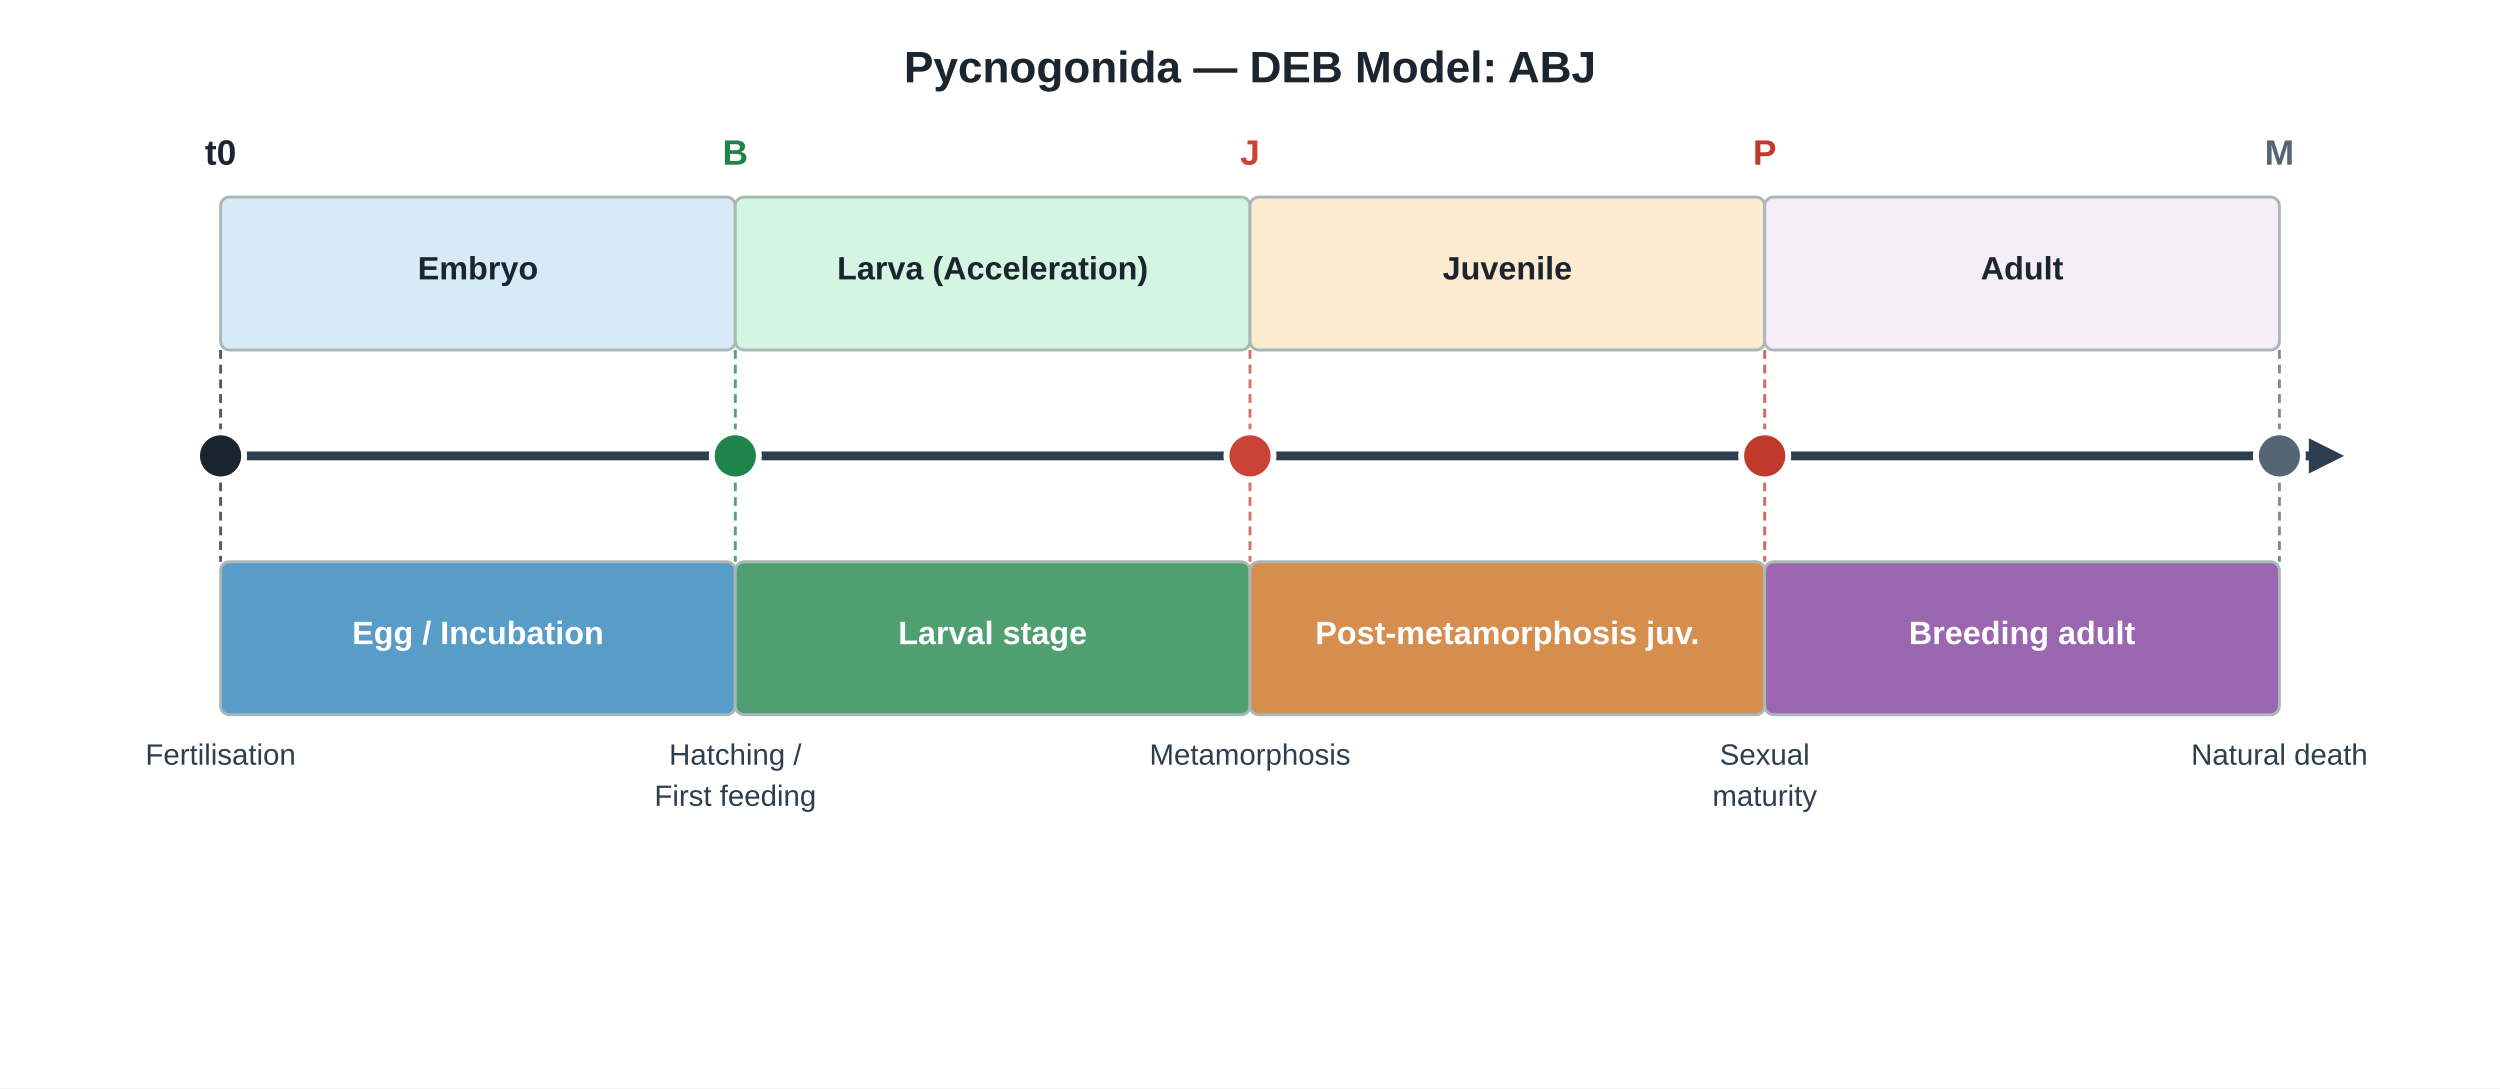
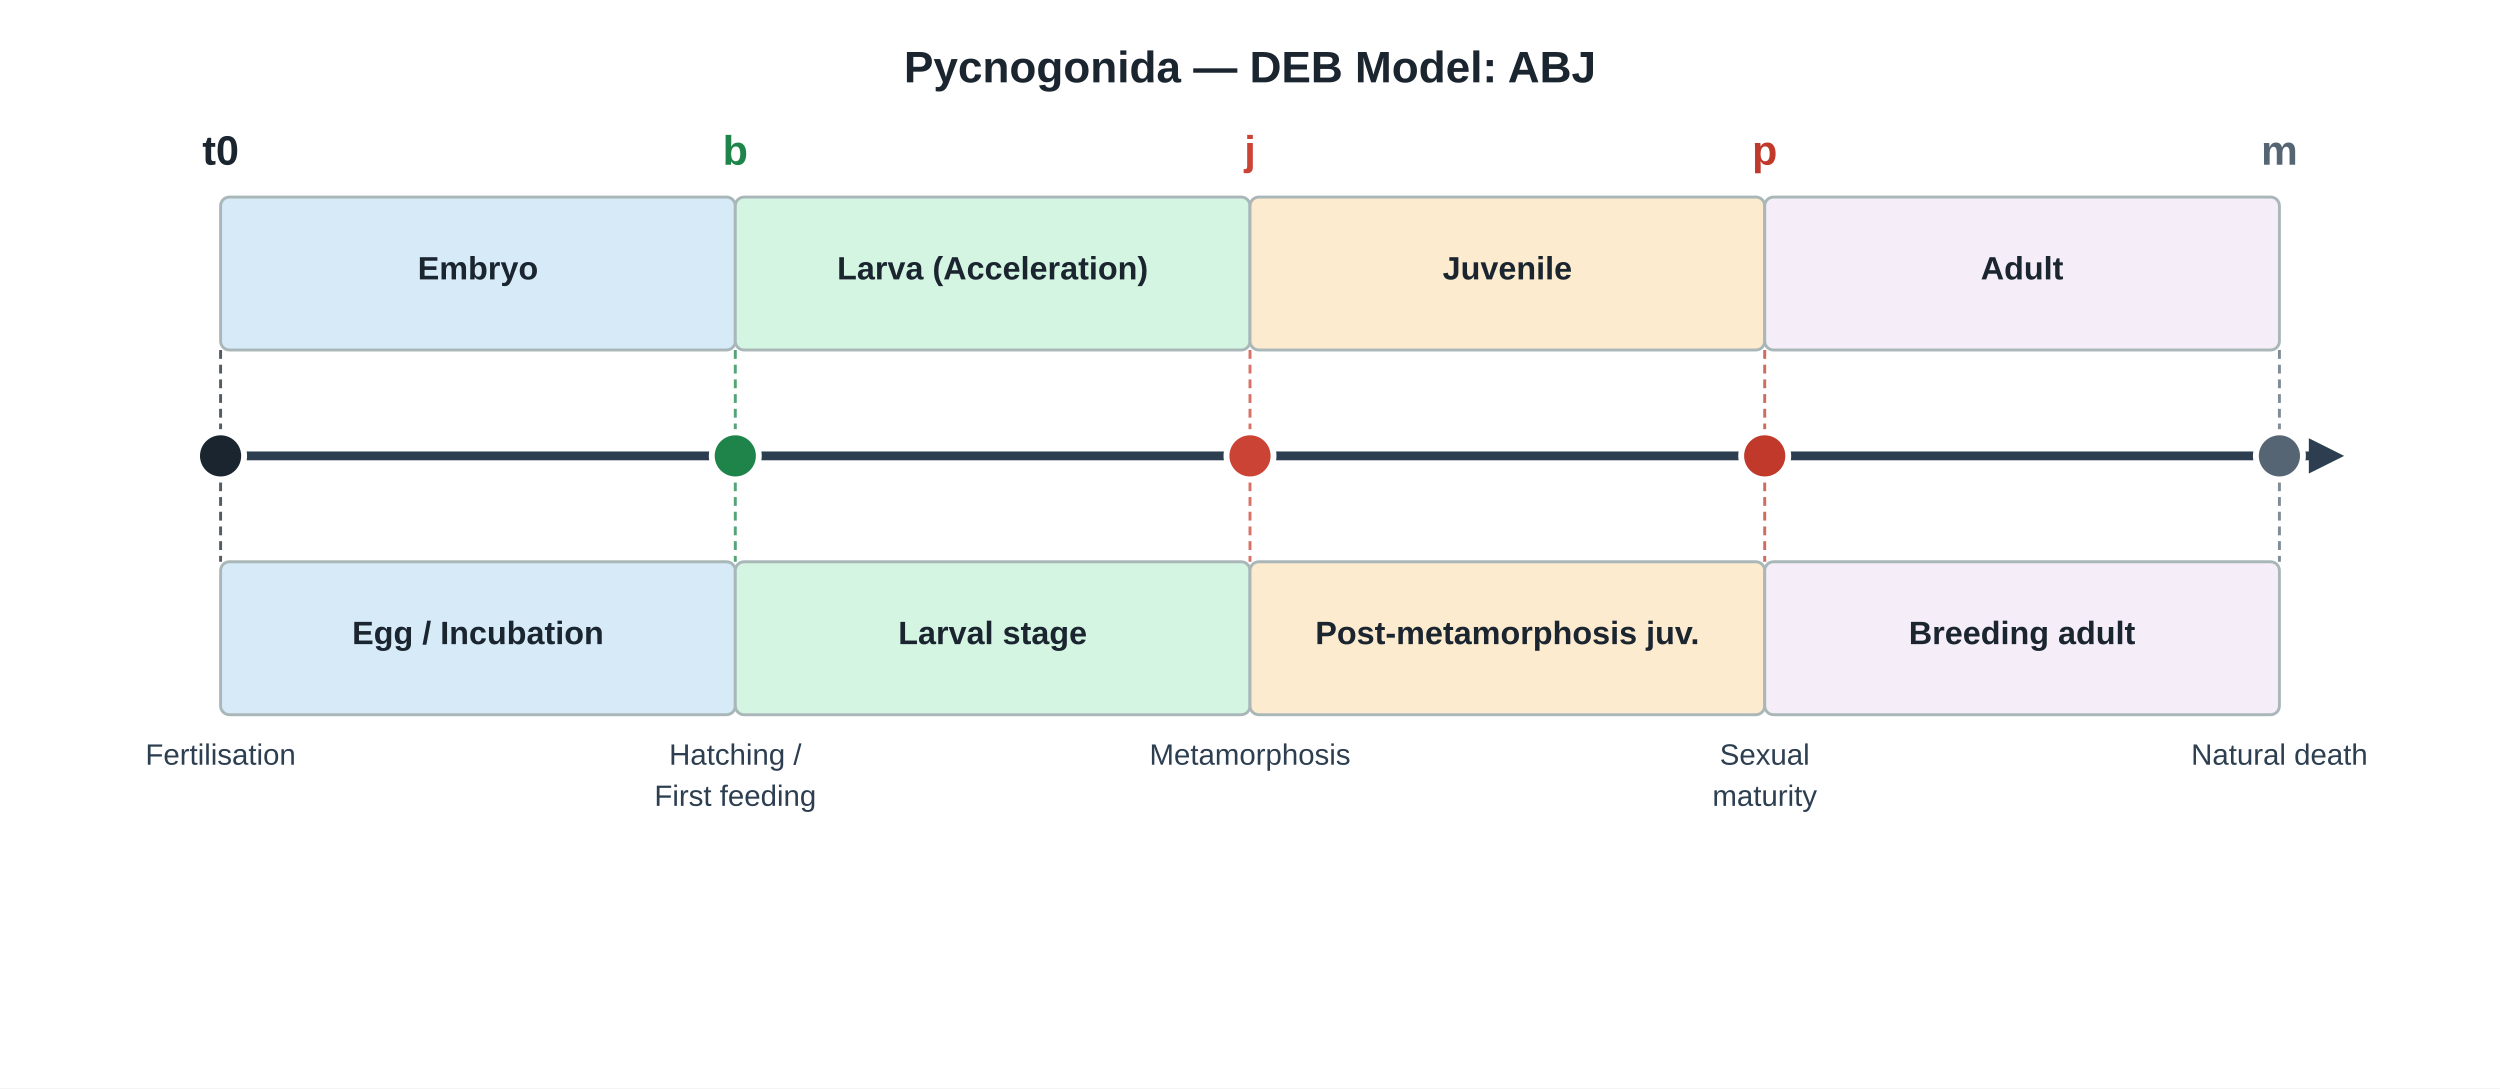
<svg xmlns="http://www.w3.org/2000/svg" width="850" height="370" viewBox="0 0 850 370" font-family="Arial,Helvetica,sans-serif">
  <rect width="850" height="370" fill="white" />
  <text x="425.0" y="28" text-anchor="middle" font-size="15" font-weight="bold" fill="#1A252F">Pycnogonida — DEB Model: ABJ</text>
  <rect x="75" y="67" width="175" height="52" fill="#D6EAF8" stroke="#AAB7B8" stroke-width="1" rx="3" />
  <text x="162.5" y="95.0" text-anchor="middle" font-size="11" font-weight="bold" fill="#1A252F">Embryo</text>
-   <rect x="75" y="191" width="175" height="52" fill="#2980B9" stroke="#AAB7B8" stroke-width="1" rx="3" fill-opacity="0.78" />
-   <text x="162.5" y="219.0" text-anchor="middle" font-size="11" font-weight="bold" fill="white">Egg / Incubation</text>
+   <rect x="75" y="191" width="175" height="52" fill="#D6EAF8" stroke="#AAB7B8" stroke-width="1" rx="3" />
+   <text x="162.5" y="219.0" text-anchor="middle" font-size="11" font-weight="bold" fill="#1A252F">Egg / Incubation</text>
  <rect x="250" y="67" width="175" height="52" fill="#D5F5E3" stroke="#AAB7B8" stroke-width="1" rx="3" />
  <text x="337.5" y="95.0" text-anchor="middle" font-size="11" font-weight="bold" fill="#1A252F">Larva (Acceleration)</text>
-   <rect x="250" y="191" width="175" height="52" fill="#1E8449" stroke="#AAB7B8" stroke-width="1" rx="3" fill-opacity="0.78" />
-   <text x="337.5" y="219.0" text-anchor="middle" font-size="11" font-weight="bold" fill="white">Larval stage</text>
+   <rect x="250" y="191" width="175" height="52" fill="#D5F5E3" stroke="#AAB7B8" stroke-width="1" rx="3" />
+   <text x="337.5" y="219.0" text-anchor="middle" font-size="11" font-weight="bold" fill="#1A252F">Larval stage</text>
  <rect x="425" y="67" width="175" height="52" fill="#FDEBD0" stroke="#AAB7B8" stroke-width="1" rx="3" />
  <text x="512.5" y="95.0" text-anchor="middle" font-size="11" font-weight="bold" fill="#1A252F">Juvenile</text>
-   <rect x="425" y="191" width="175" height="52" fill="#CA6F1E" stroke="#AAB7B8" stroke-width="1" rx="3" fill-opacity="0.78" />
-   <text x="512.5" y="219.0" text-anchor="middle" font-size="11" font-weight="bold" fill="white">Post-metamorphosis juv.</text>
+   <rect x="425" y="191" width="175" height="52" fill="#FDEBD0" stroke="#AAB7B8" stroke-width="1" rx="3" />
+   <text x="512.5" y="219.0" text-anchor="middle" font-size="11" font-weight="bold" fill="#1A252F">Post-metamorphosis juv.</text>
  <rect x="600" y="67" width="175" height="52" fill="#F5EEF8" stroke="#AAB7B8" stroke-width="1" rx="3" />
  <text x="687.5" y="95.0" text-anchor="middle" font-size="11" font-weight="bold" fill="#1A252F">Adult</text>
-   <rect x="600" y="191" width="175" height="52" fill="#7D3C98" stroke="#AAB7B8" stroke-width="1" rx="3" fill-opacity="0.78" />
-   <text x="687.5" y="219.0" text-anchor="middle" font-size="11" font-weight="bold" fill="white">Breeding adult</text>
+   <rect x="600" y="191" width="175" height="52" fill="#F5EEF8" stroke="#AAB7B8" stroke-width="1" rx="3" />
+   <text x="687.5" y="219.0" text-anchor="middle" font-size="11" font-weight="bold" fill="#1A252F">Breeding adult</text>
  <line x1="75" y1="155" x2="787" y2="155" stroke="#2C3E50" stroke-width="3" />
  <polygon points="797,155 785,149 785,161" fill="#2C3E50" />
  <line x1="75" y1="119" x2="75" y2="146" stroke="#1A252F" stroke-width="1" stroke-dasharray="3,2" opacity="0.75" />
  <line x1="75" y1="164" x2="75" y2="191" stroke="#1A252F" stroke-width="1" stroke-dasharray="3,2" opacity="0.75" />
  <circle cx="75" cy="155" r="8" fill="#1A252F" stroke="white" stroke-width="2" />
-   <text x="75" y="56" text-anchor="middle" font-size="12" font-weight="bold" fill="#1A252F">t0</text>
+   <text x="75" y="56" text-anchor="middle" font-size="14" font-weight="bold" fill="#1A252F">t0</text>
  <text x="75" y="260" text-anchor="middle" font-size="10" fill="#2C3E50">Fertilisation</text>
  <line x1="250" y1="119" x2="250" y2="146" stroke="#1E8449" stroke-width="1" stroke-dasharray="3,2" opacity="0.75" />
  <line x1="250" y1="164" x2="250" y2="191" stroke="#1E8449" stroke-width="1" stroke-dasharray="3,2" opacity="0.75" />
  <circle cx="250" cy="155" r="8" fill="#1E8449" stroke="white" stroke-width="2" />
-   <text x="250" y="56" text-anchor="middle" font-size="12" font-weight="bold" fill="#1E8449">B</text>
+   <text x="250" y="56" text-anchor="middle" font-size="14" font-weight="bold" fill="#1E8449">b</text>
  <text x="250" y="260" text-anchor="middle" font-size="10" fill="#2C3E50">Hatching /</text>
  <text x="250" y="274" text-anchor="middle" font-size="10" fill="#2C3E50">First feeding</text>
  <line x1="425" y1="119" x2="425" y2="146" stroke="#CB4335" stroke-width="1" stroke-dasharray="3,2" opacity="0.75" />
  <line x1="425" y1="164" x2="425" y2="191" stroke="#CB4335" stroke-width="1" stroke-dasharray="3,2" opacity="0.75" />
  <circle cx="425" cy="155" r="8" fill="#CB4335" stroke="white" stroke-width="2" />
-   <text x="425" y="56" text-anchor="middle" font-size="12" font-weight="bold" fill="#CB4335">J</text>
+   <text x="425" y="56" text-anchor="middle" font-size="14" font-weight="bold" fill="#CB4335">j</text>
  <text x="425" y="260" text-anchor="middle" font-size="10" fill="#2C3E50">Metamorphosis</text>
  <line x1="600" y1="119" x2="600" y2="146" stroke="#C0392B" stroke-width="1" stroke-dasharray="3,2" opacity="0.75" />
  <line x1="600" y1="164" x2="600" y2="191" stroke="#C0392B" stroke-width="1" stroke-dasharray="3,2" opacity="0.75" />
  <circle cx="600" cy="155" r="8" fill="#C0392B" stroke="white" stroke-width="2" />
-   <text x="600" y="56" text-anchor="middle" font-size="12" font-weight="bold" fill="#C0392B">P</text>
+   <text x="600" y="56" text-anchor="middle" font-size="14" font-weight="bold" fill="#C0392B">p</text>
  <text x="600" y="260" text-anchor="middle" font-size="10" fill="#2C3E50">Sexual</text>
  <text x="600" y="274" text-anchor="middle" font-size="10" fill="#2C3E50">maturity</text>
  <line x1="775" y1="119" x2="775" y2="146" stroke="#566573" stroke-width="1" stroke-dasharray="3,2" opacity="0.75" />
  <line x1="775" y1="164" x2="775" y2="191" stroke="#566573" stroke-width="1" stroke-dasharray="3,2" opacity="0.75" />
  <circle cx="775" cy="155" r="8" fill="#566573" stroke="white" stroke-width="2" />
-   <text x="775" y="56" text-anchor="middle" font-size="12" font-weight="bold" fill="#566573">M</text>
+   <text x="775" y="56" text-anchor="middle" font-size="14" font-weight="bold" fill="#566573">m</text>
  <text x="775" y="260" text-anchor="middle" font-size="10" fill="#2C3E50">Natural death</text>
</svg>
